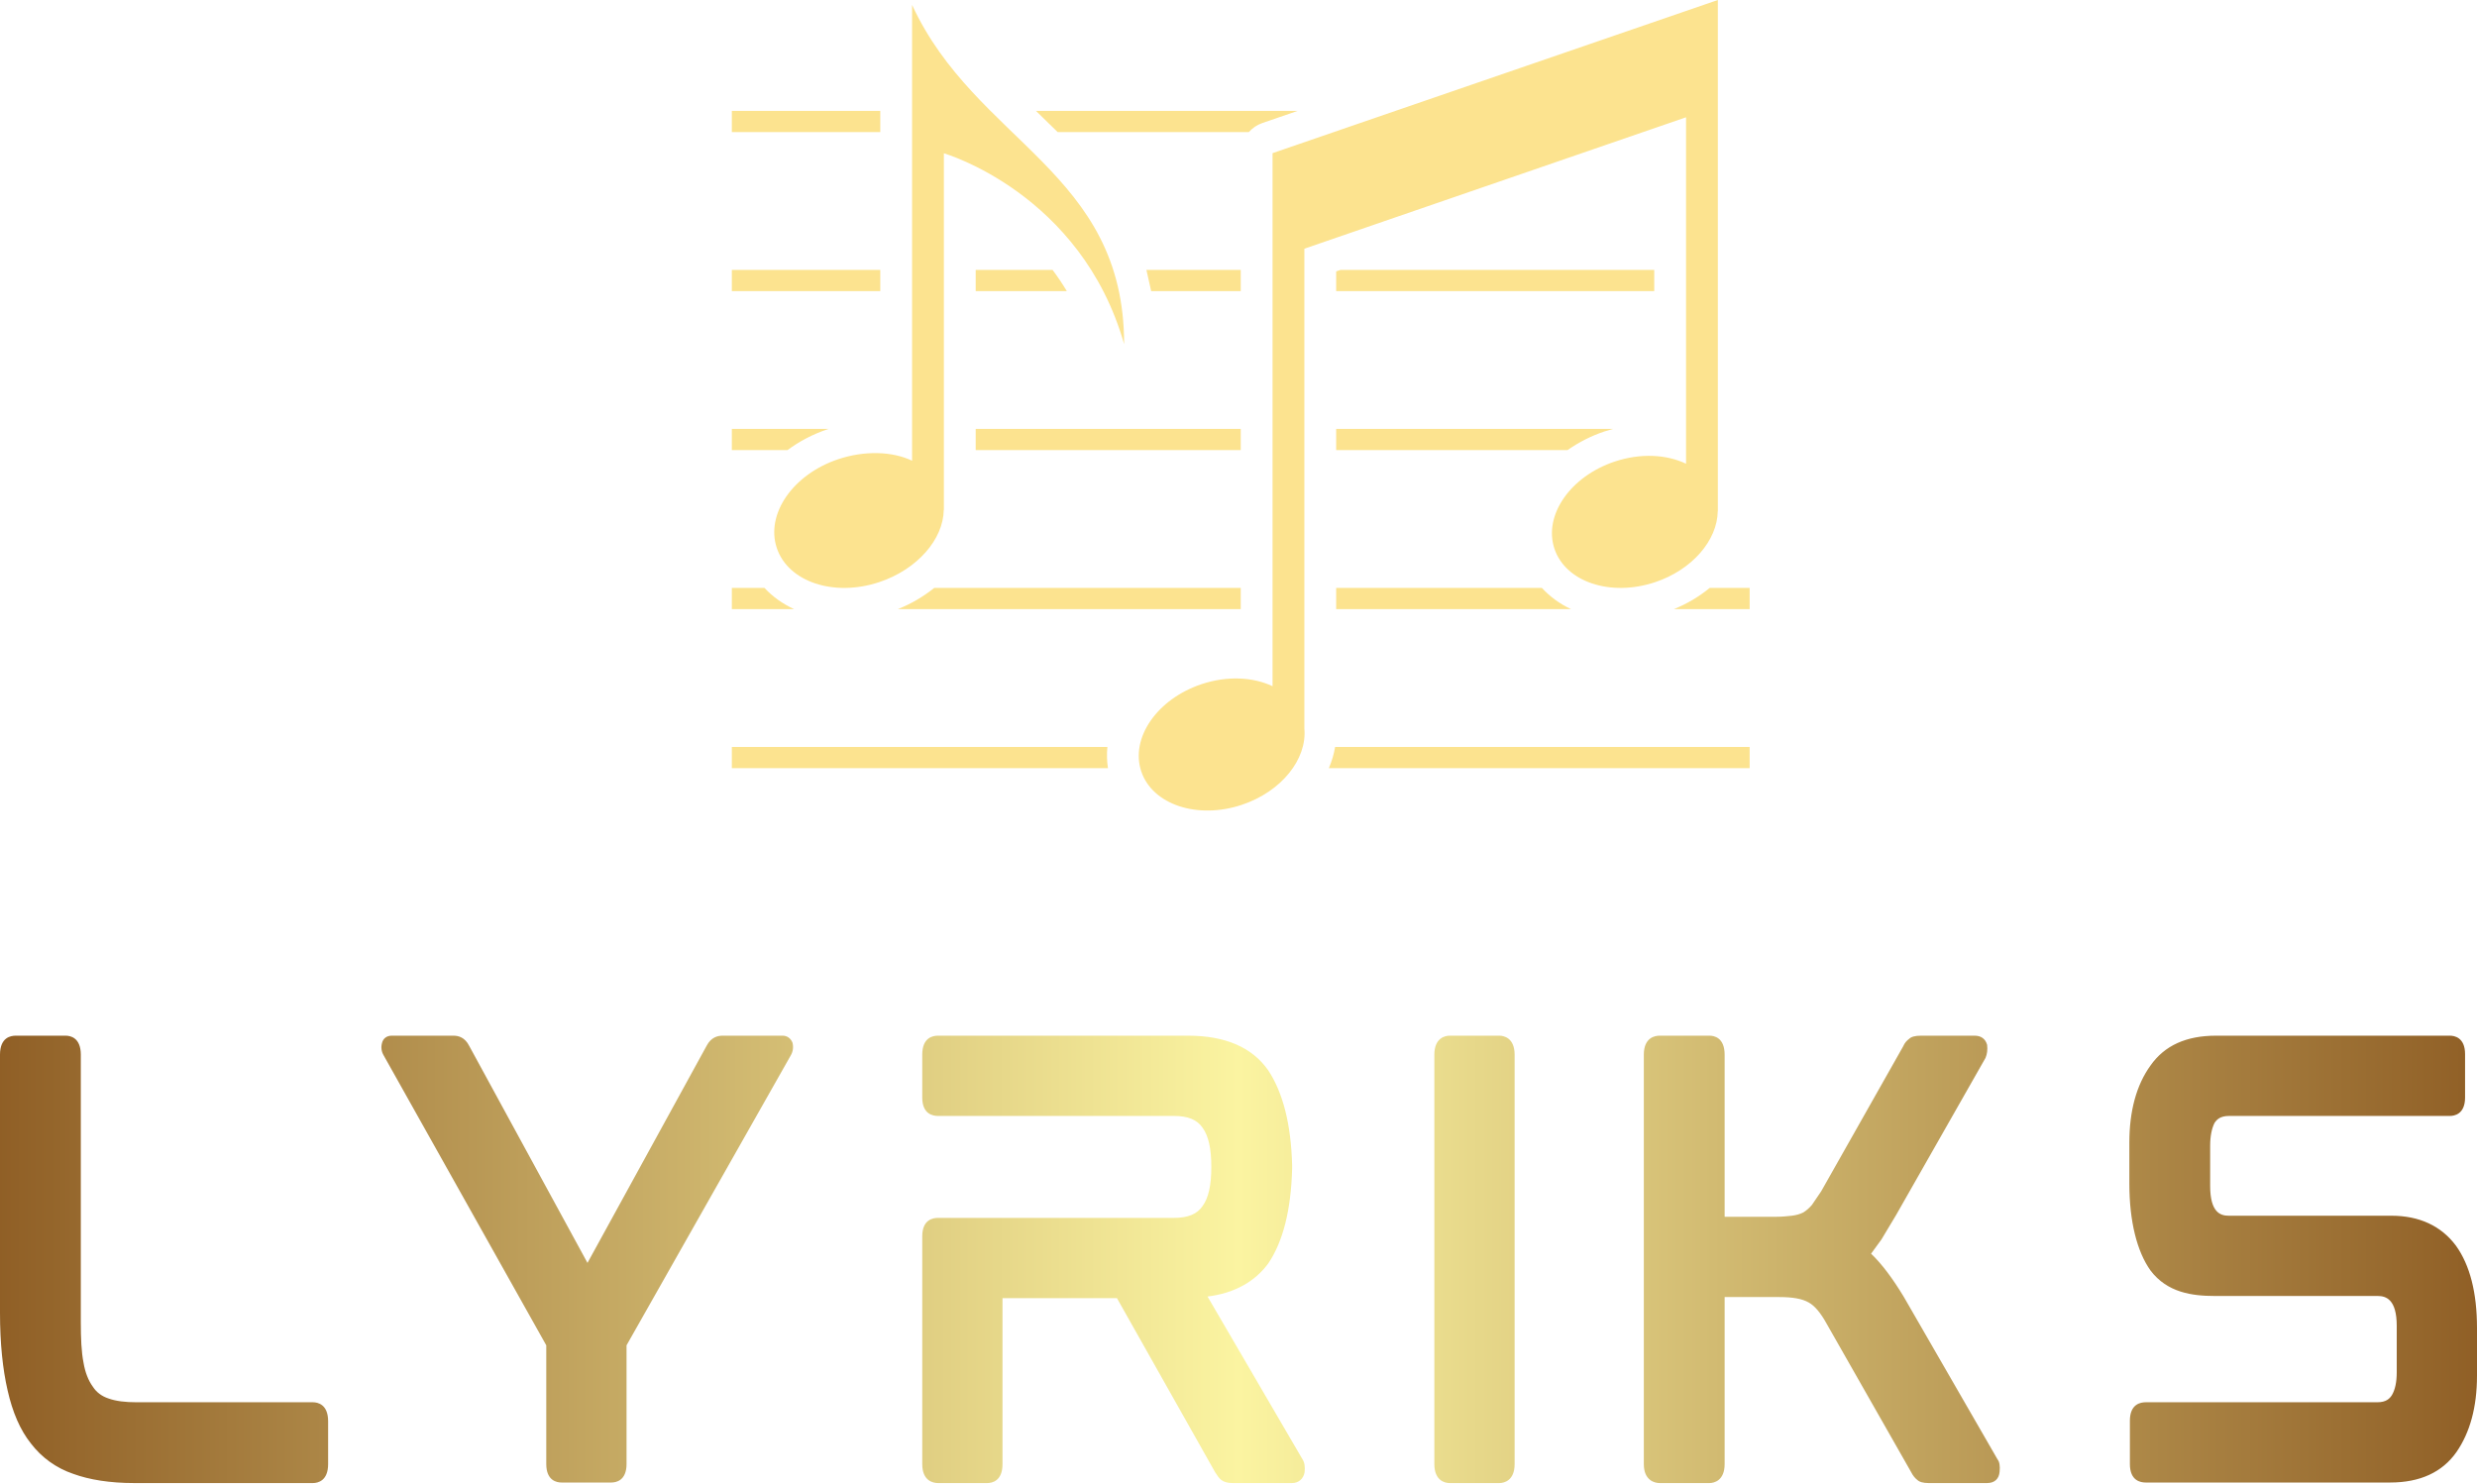
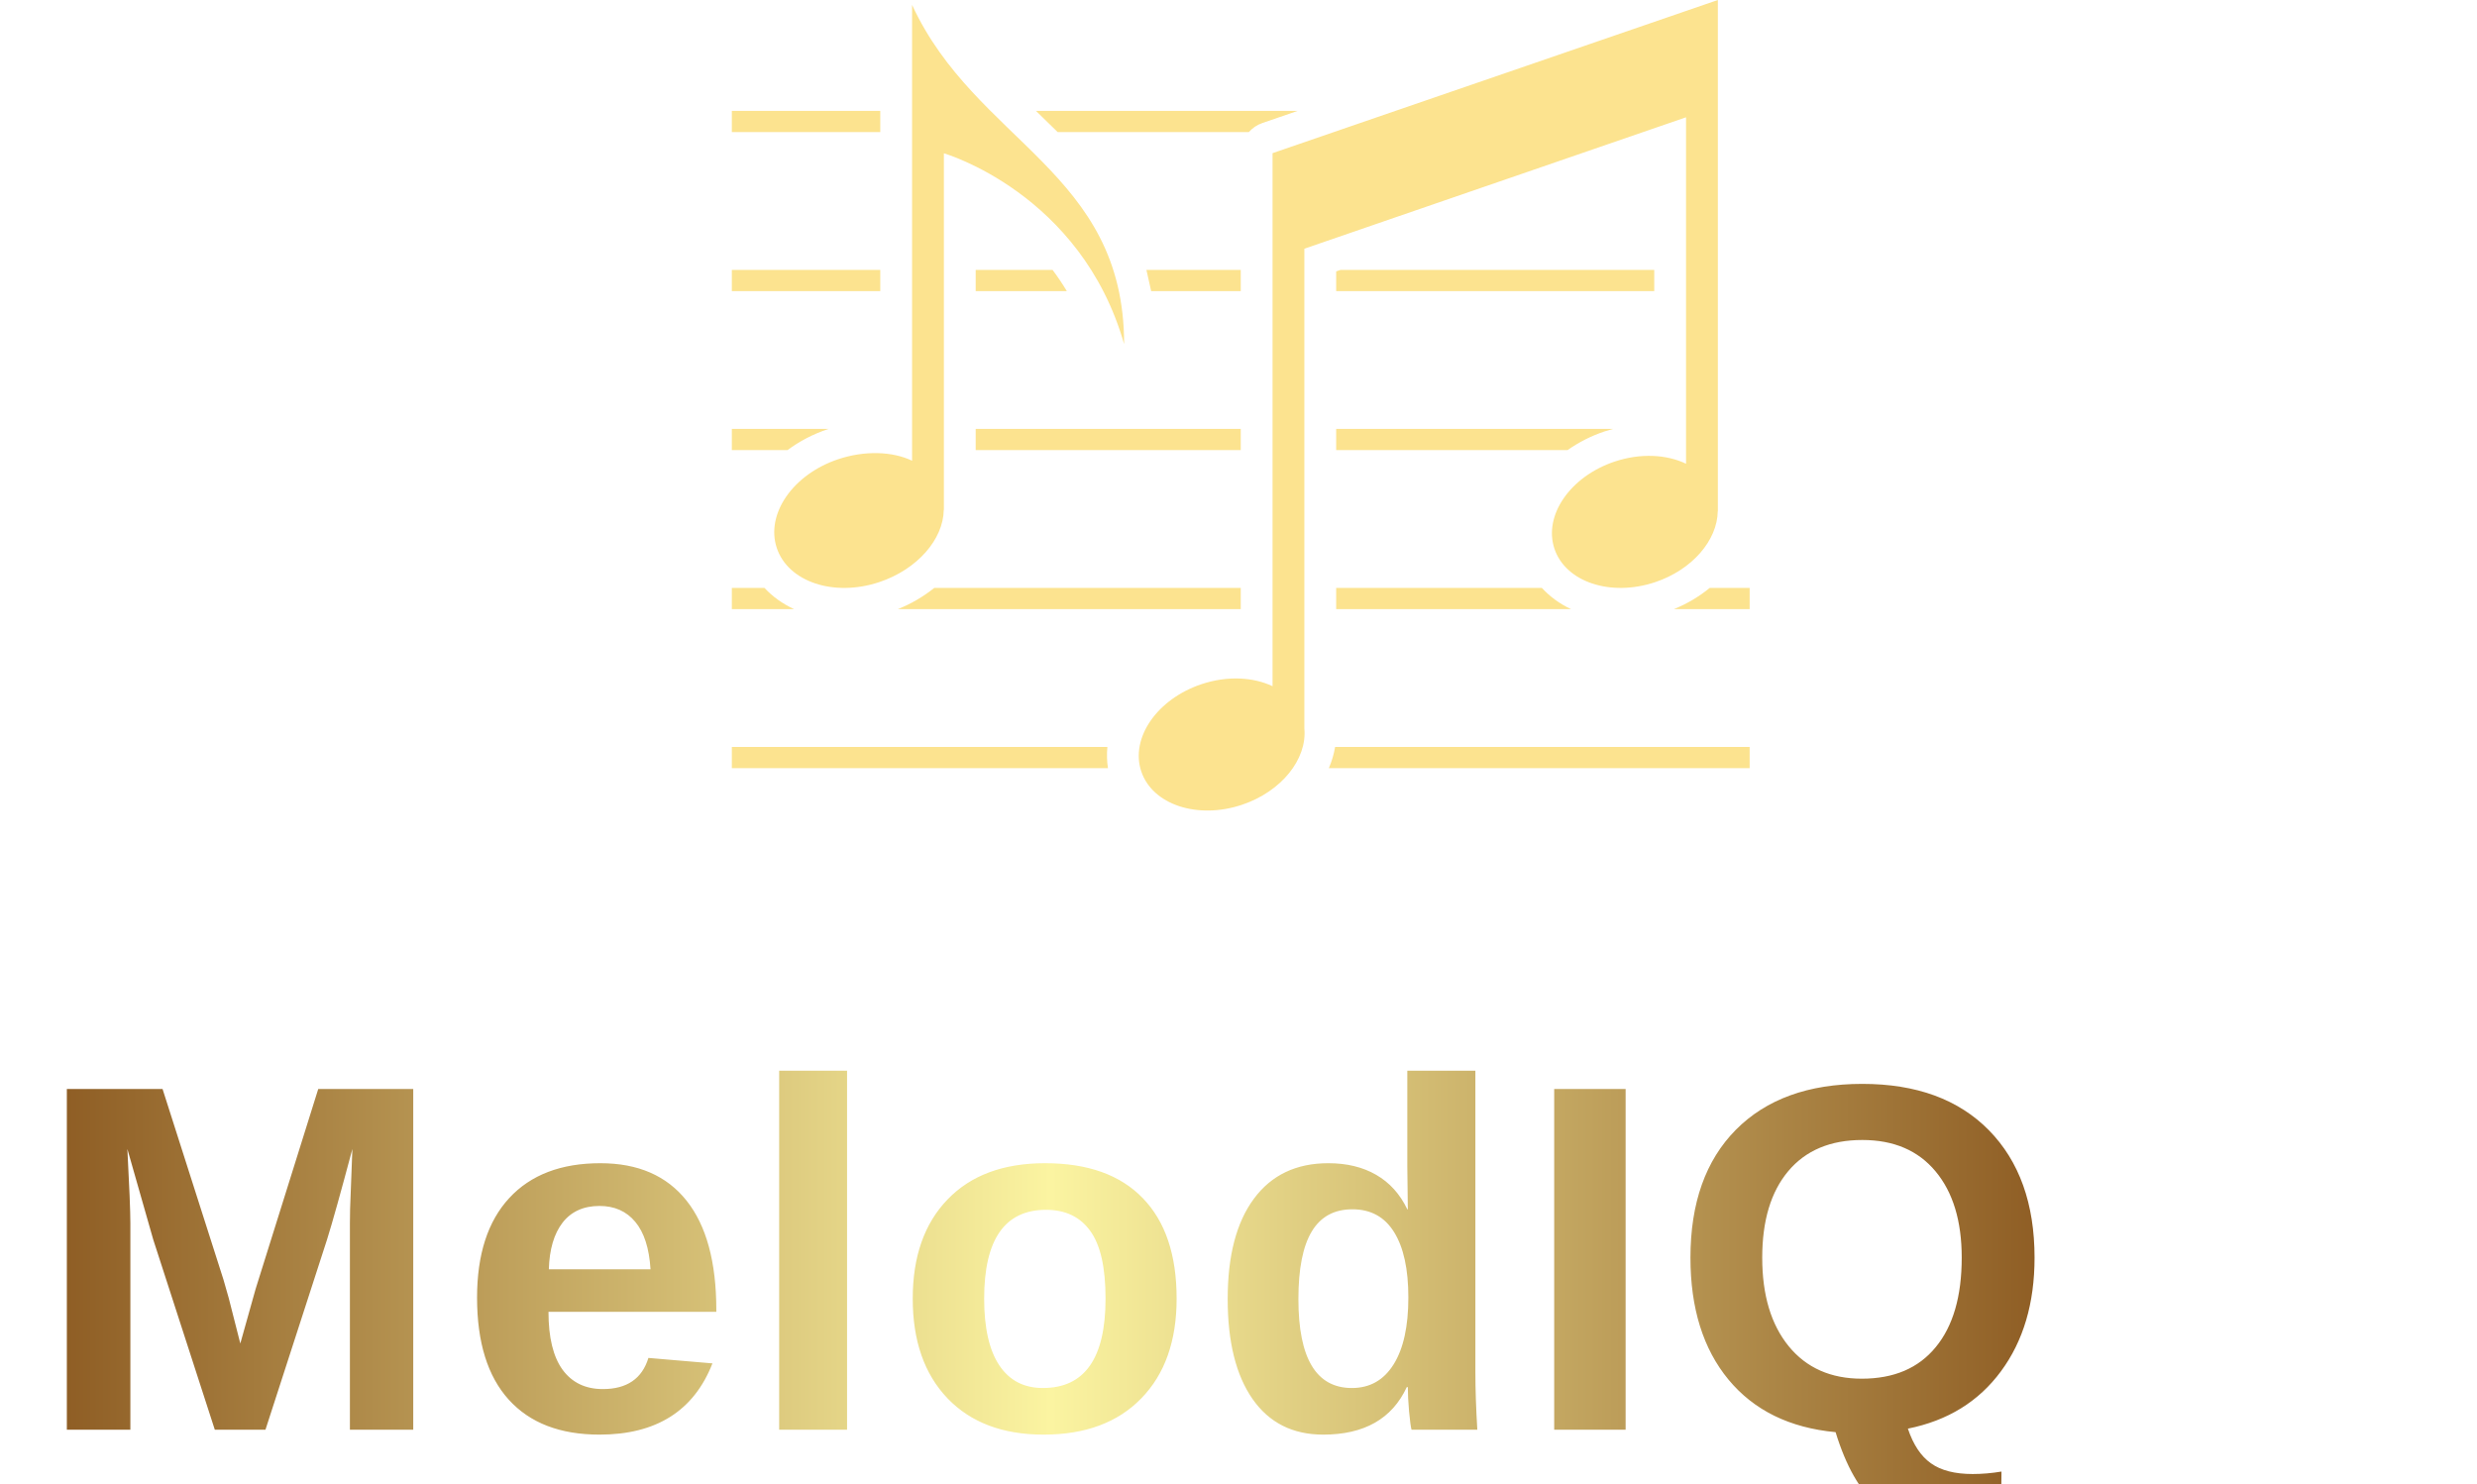
<svg xmlns="http://www.w3.org/2000/svg" width="220" height="131.741">
  <defs>
    <linearGradient id="A">
      <stop stop-color="#8f5e25" offset="0" />
      <stop stop-color="#fbf4a1" offset=".5" />
      <stop stop-color="#8f5e25" offset="1" />
    </linearGradient>
  </defs>
  <path d="M95 8.539L53 22.986V73.27c-1.832-.864-4.27-1.001-6.694-.193-4.192 1.397-6.74 5.078-5.692 8.222s5.295 4.559 9.487 3.162c3.742-1.247 6.166-4.314 5.899-7.195V32l36-12.397v32.681c-1.835-.876-4.286-1.019-6.722-.207-4.192 1.397-6.74 5.078-5.692 8.222s5.295 4.559 9.487 3.162c3.525-1.175 5.878-3.965 5.918-6.692H95V8.539zM19 9v43c-1.869-.892-4.481-.971-6.963-.143-4.269 1.423-6.865 5.172-5.798 8.374s5.393 4.644 9.663 3.221c3.59-1.197 6.047-4.038 6.087-6.816H22V23s12.926 3.741 17 18c0-16.296-14-19-20-32zm18.423 70H2v2h35.476a7.75 7.75 0 0 1-.053-2zM98 81v-2H58.9a8.66 8.66 0 0 1-.591 2H98zM5.078 64H2v2h5.87c-1.081-.501-2.028-1.176-2.792-2zM98 66v-2h-3.769c-.978.804-2.112 1.487-3.377 2H98zm-19.599-2H59v2h22.155a8.74 8.74 0 0 1-2.754-2zM21.09 64a13.4 13.4 0 0 1-3.433 2H50v-2H21.09zM25 49h25v2H25zm-13.875 0H2v2h5.25c1.106-.825 2.395-1.508 3.839-1.99.012-.004.024-.006.036-.01zM59 51h21.822a13.5 13.5 0 0 1 3.507-1.769l.796-.231H59v2zM32.25 34H25v2h8.595c-.427-.712-.877-1.378-1.345-2zM2 34h14v2H2zm57 2h30v-2H59.406l-.406.14zm-17.449 0H50v-2h-8.898l.449 2zm-8.817-15h18.028a2.99 2.99 0 0 1 1.263-.851L55.366 19h-24.68l2.048 2zM2 19h14v2H2z" transform="matrix(.941663 0 0 .941663 63.11667 -8.040863)" fill="#fce38f" />
-   <path d="M26.28 34.08c.36 0 1.12.16 1.12 1.4v3.16c0 1.24-.76 1.4-1.12 1.4h-13.2c-1.76 0-3.28-.24-4.48-.68a6.55 6.55 0 0 1-3.12-2.24c-.8-1-1.36-2.32-1.72-3.92-.36-1.56-.56-3.48-.56-5.72V8.44c0-1.28.8-1.4 1.16-1.4h3.68c.32 0 1.12.12 1.12 1.4v19.72c0 1.2.04 2.2.2 3 .12.72.36 1.32.68 1.76.28.44.68.72 1.16.88.56.2 1.24.28 2.08.28h13zM60.929 7.04c.32 0 .6.2.72.52.08.32.04.64-.12.92l-12.12 21.4v8.76c0 1.24-.8 1.36-1.12 1.36h-3.68c-.32 0-1.12-.12-1.12-1.36v-8.76l-12-21.4a1.15 1.15 0 0 1-.12-.88c.08-.36.36-.56.72-.56h4.56c.36 0 .84.12 1.16.76l8.72 16 8.8-16.04c.32-.6.8-.72 1.16-.72h4.44zm38.329 31.24c.16.24.2.56.16.96-.08.48-.44.8-.92.8h-4.4c-.36 0-.64-.08-.84-.24-.16-.12-.28-.32-.44-.56l-7.24-12.84h-8.44v12.24c0 1.24-.76 1.4-1.12 1.4h-3.64c-.36 0-1.16-.16-1.16-1.4v-16.8c0-1.24.8-1.36 1.16-1.36h17.4c1.04 0 1.72-.28 2.12-.88.44-.6.64-1.56.64-2.88s-.2-2.28-.64-2.88c-.4-.6-1.08-.88-2.12-.88h-17.4c-.36 0-1.16-.12-1.16-1.36V8.44c0-1.28.8-1.4 1.16-1.4h18.44c2.72 0 4.72.84 5.92 2.56 1.08 1.64 1.68 3.96 1.76 7v.24c-.08 3.08-.68 5.4-1.76 7-1 1.36-2.52 2.2-4.48 2.44zm14.529-31.24c.32 0 1.12.16 1.12 1.4v30.2c0 1.24-.8 1.4-1.12 1.4h-3.68c-.32 0-1.12-.16-1.12-1.4V8.44c0-1.24.8-1.4 1.12-1.4h3.68zm29.809 19.24l6.92 12c.16.2.2.52.16.92-.04.52-.36.84-.92.84h-4.32c-.4 0-.68-.08-.84-.24-.16-.12-.32-.32-.44-.56l-6.24-10.96c-.44-.8-.88-1.32-1.32-1.56-.48-.28-1.2-.4-2.16-.4h-4.04v12.32c0 1.24-.8 1.4-1.12 1.4h-3.68c-.32 0-1.16-.16-1.16-1.4V8.44c0-1.28.84-1.4 1.16-1.4h3.68c.32 0 1.12.12 1.12 1.4V20.4h3.68c.52 0 .96-.04 1.28-.08s.6-.12.84-.24c.2-.12.44-.32.64-.56l.68-1 6.04-10.68c.12-.28.28-.44.44-.56.16-.16.44-.24.88-.24h3.96c.48 0 .8.24.92.68.04.36 0 .68-.12.96l-6.6 11.6-1.08 1.8-.76 1.04c.8.76 1.6 1.84 2.4 3.16zm35.969-5.96c2.08 0 3.68.76 4.76 2.2 1.04 1.44 1.56 3.48 1.56 6.08v3.52c0 2.32-.52 4.2-1.52 5.64-1.04 1.48-2.68 2.24-4.88 2.24h-18.04c-.36 0-1.16-.12-1.16-1.36v-3.2c0-1.24.8-1.36 1.16-1.36h17.08c.68 0 .92-.28 1.08-.52.24-.4.36-.96.36-1.68v-3.44c0-1.96-.8-2.2-1.4-2.2h-12c-1.68 0-3.52-.24-4.76-1.88-1-1.4-1.56-3.64-1.56-6.4v-3.04c0-2.32.52-4.24 1.56-5.68 1.04-1.48 2.64-2.2 4.84-2.2h17.24c.32 0 1.12.12 1.12 1.36v3.2c0 1.24-.8 1.36-1.12 1.36h-16.28c-.68 0-.92.28-1.08.52-.2.4-.32.96-.32 1.68v2.96c0 1.96.76 2.2 1.36 2.2h12z" transform="matrix(1.204259 0 0 1.204259 -3.853629 83.52203)" fill="url(#A)" />
+   <text x="3" y="127" font-family="'Arial Black', 'Arial Bold', Arial, sans-serif" font-weight="900" font-size="44" fill="url(#A)" textLength="214" lengthAdjust="spacingAndGlyphs" letter-spacing="1">MelodIQ</text>
</svg>
